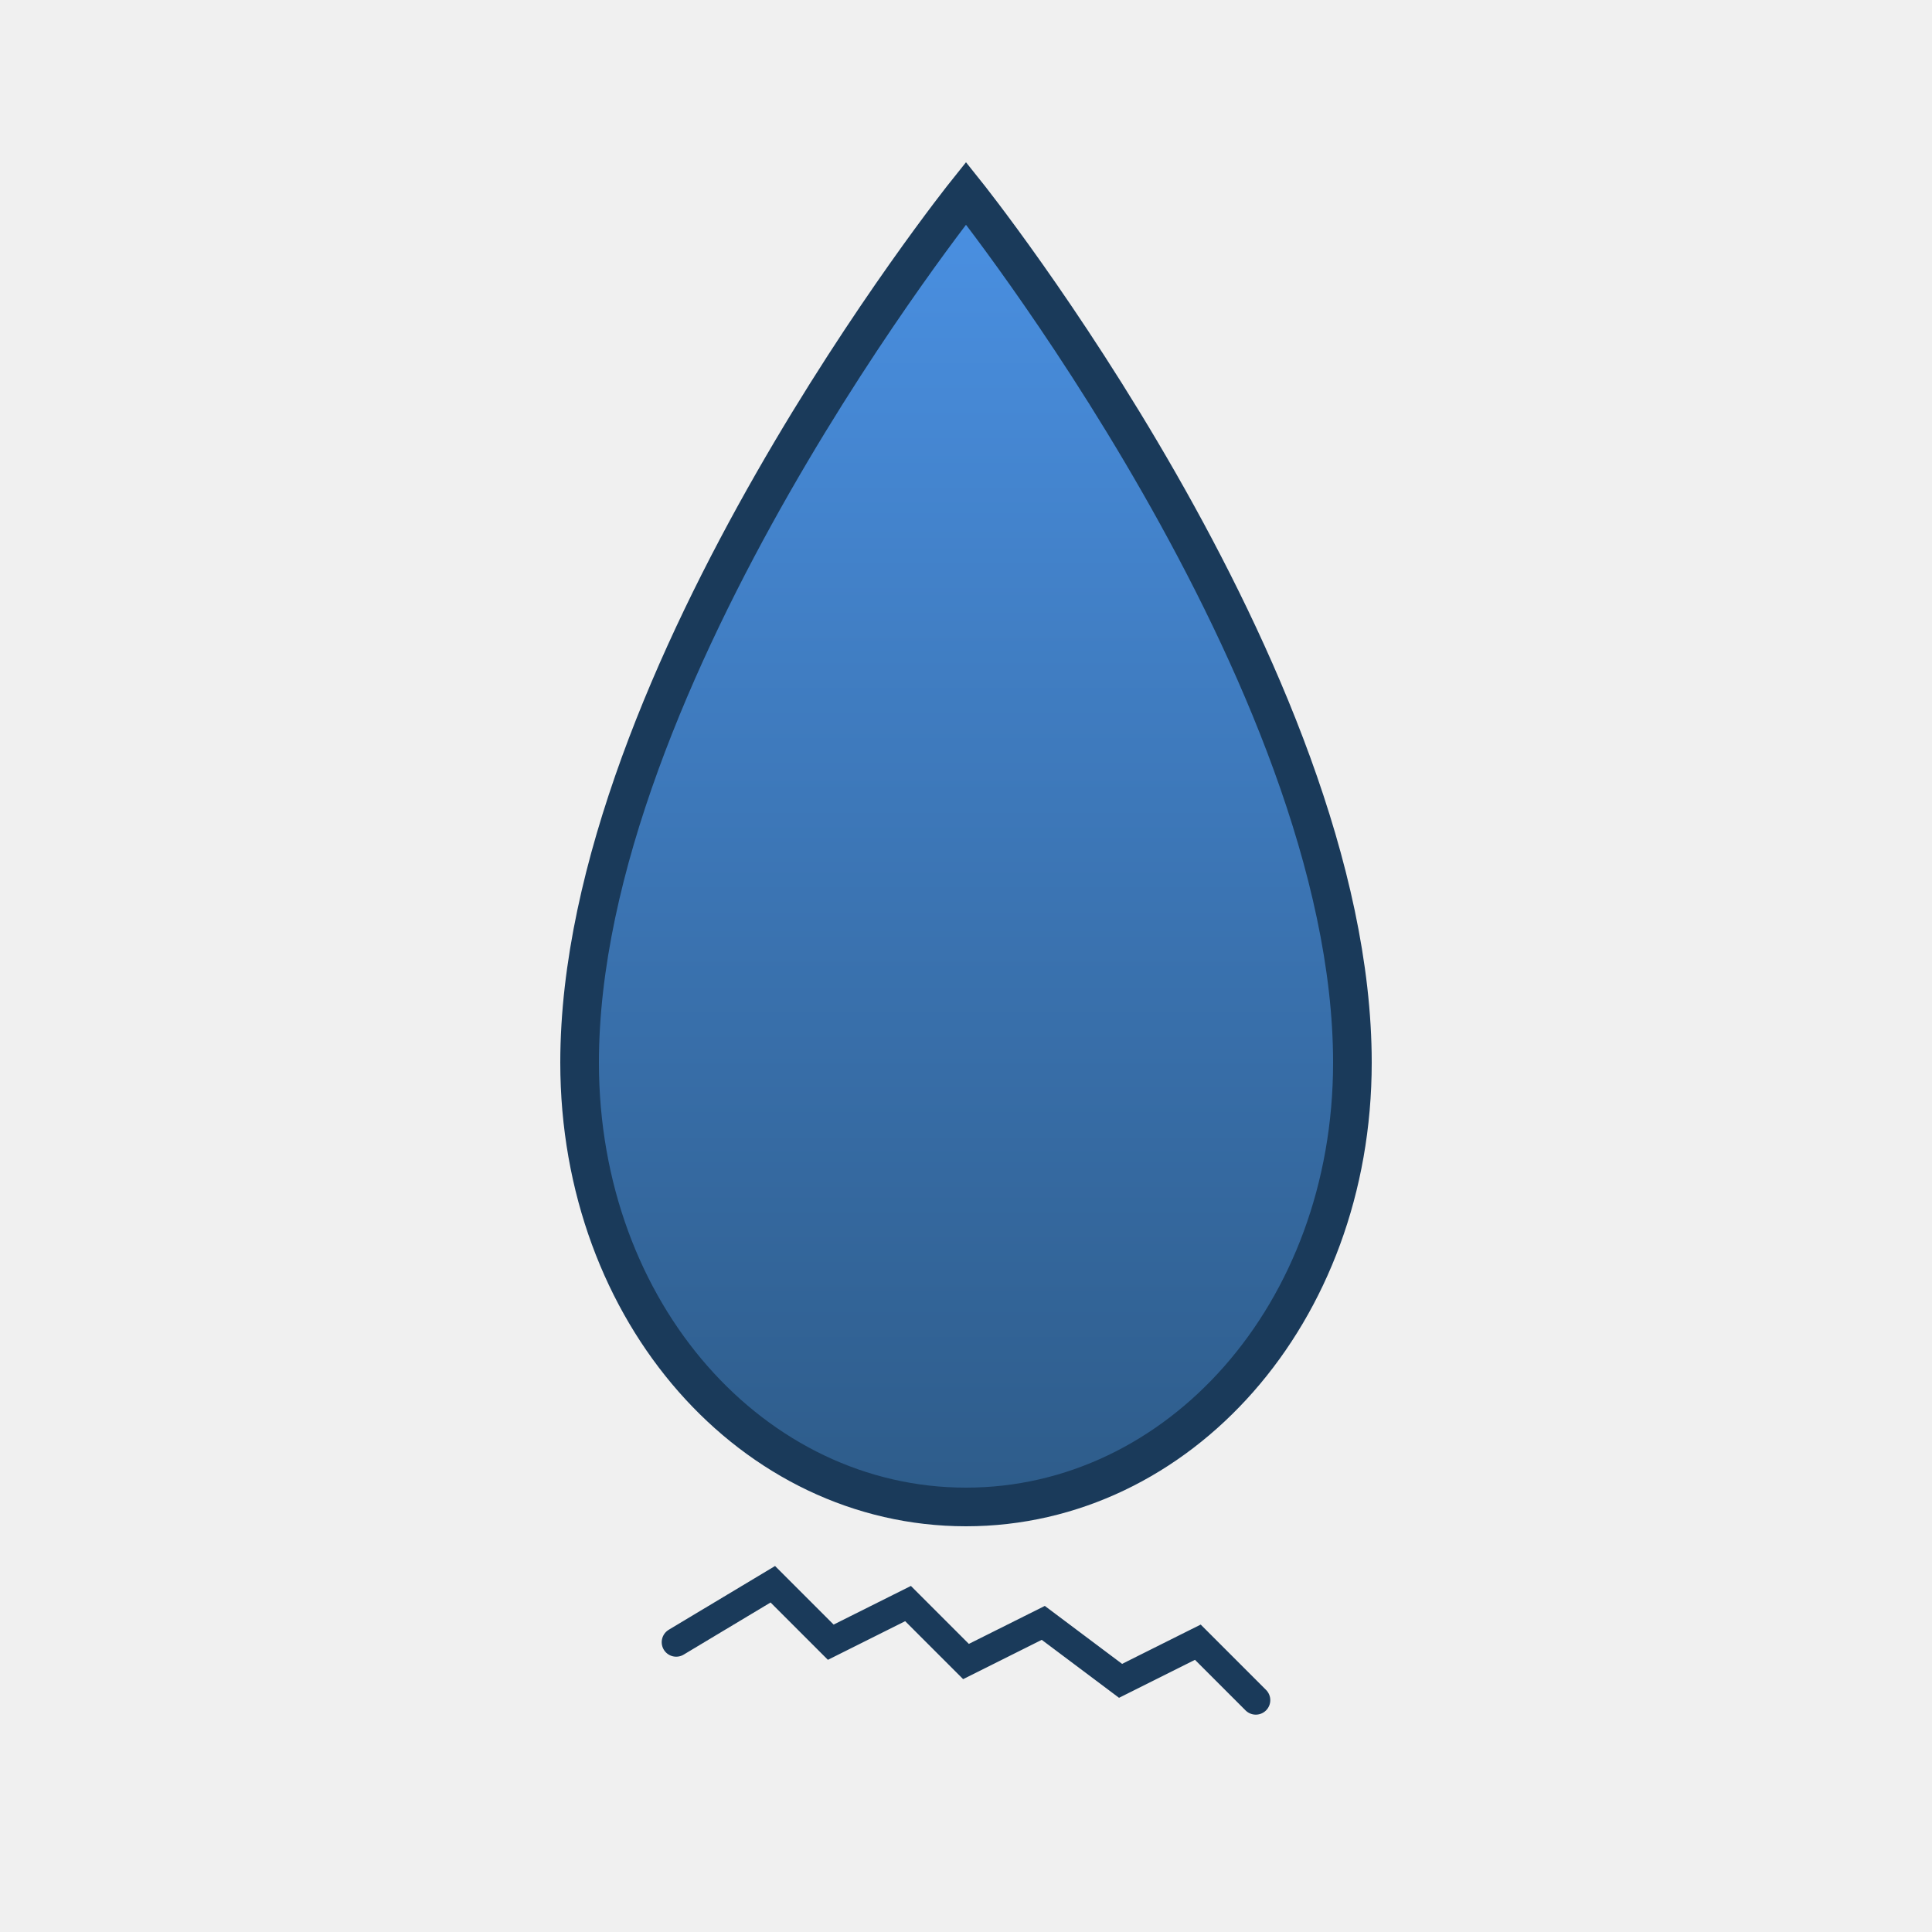
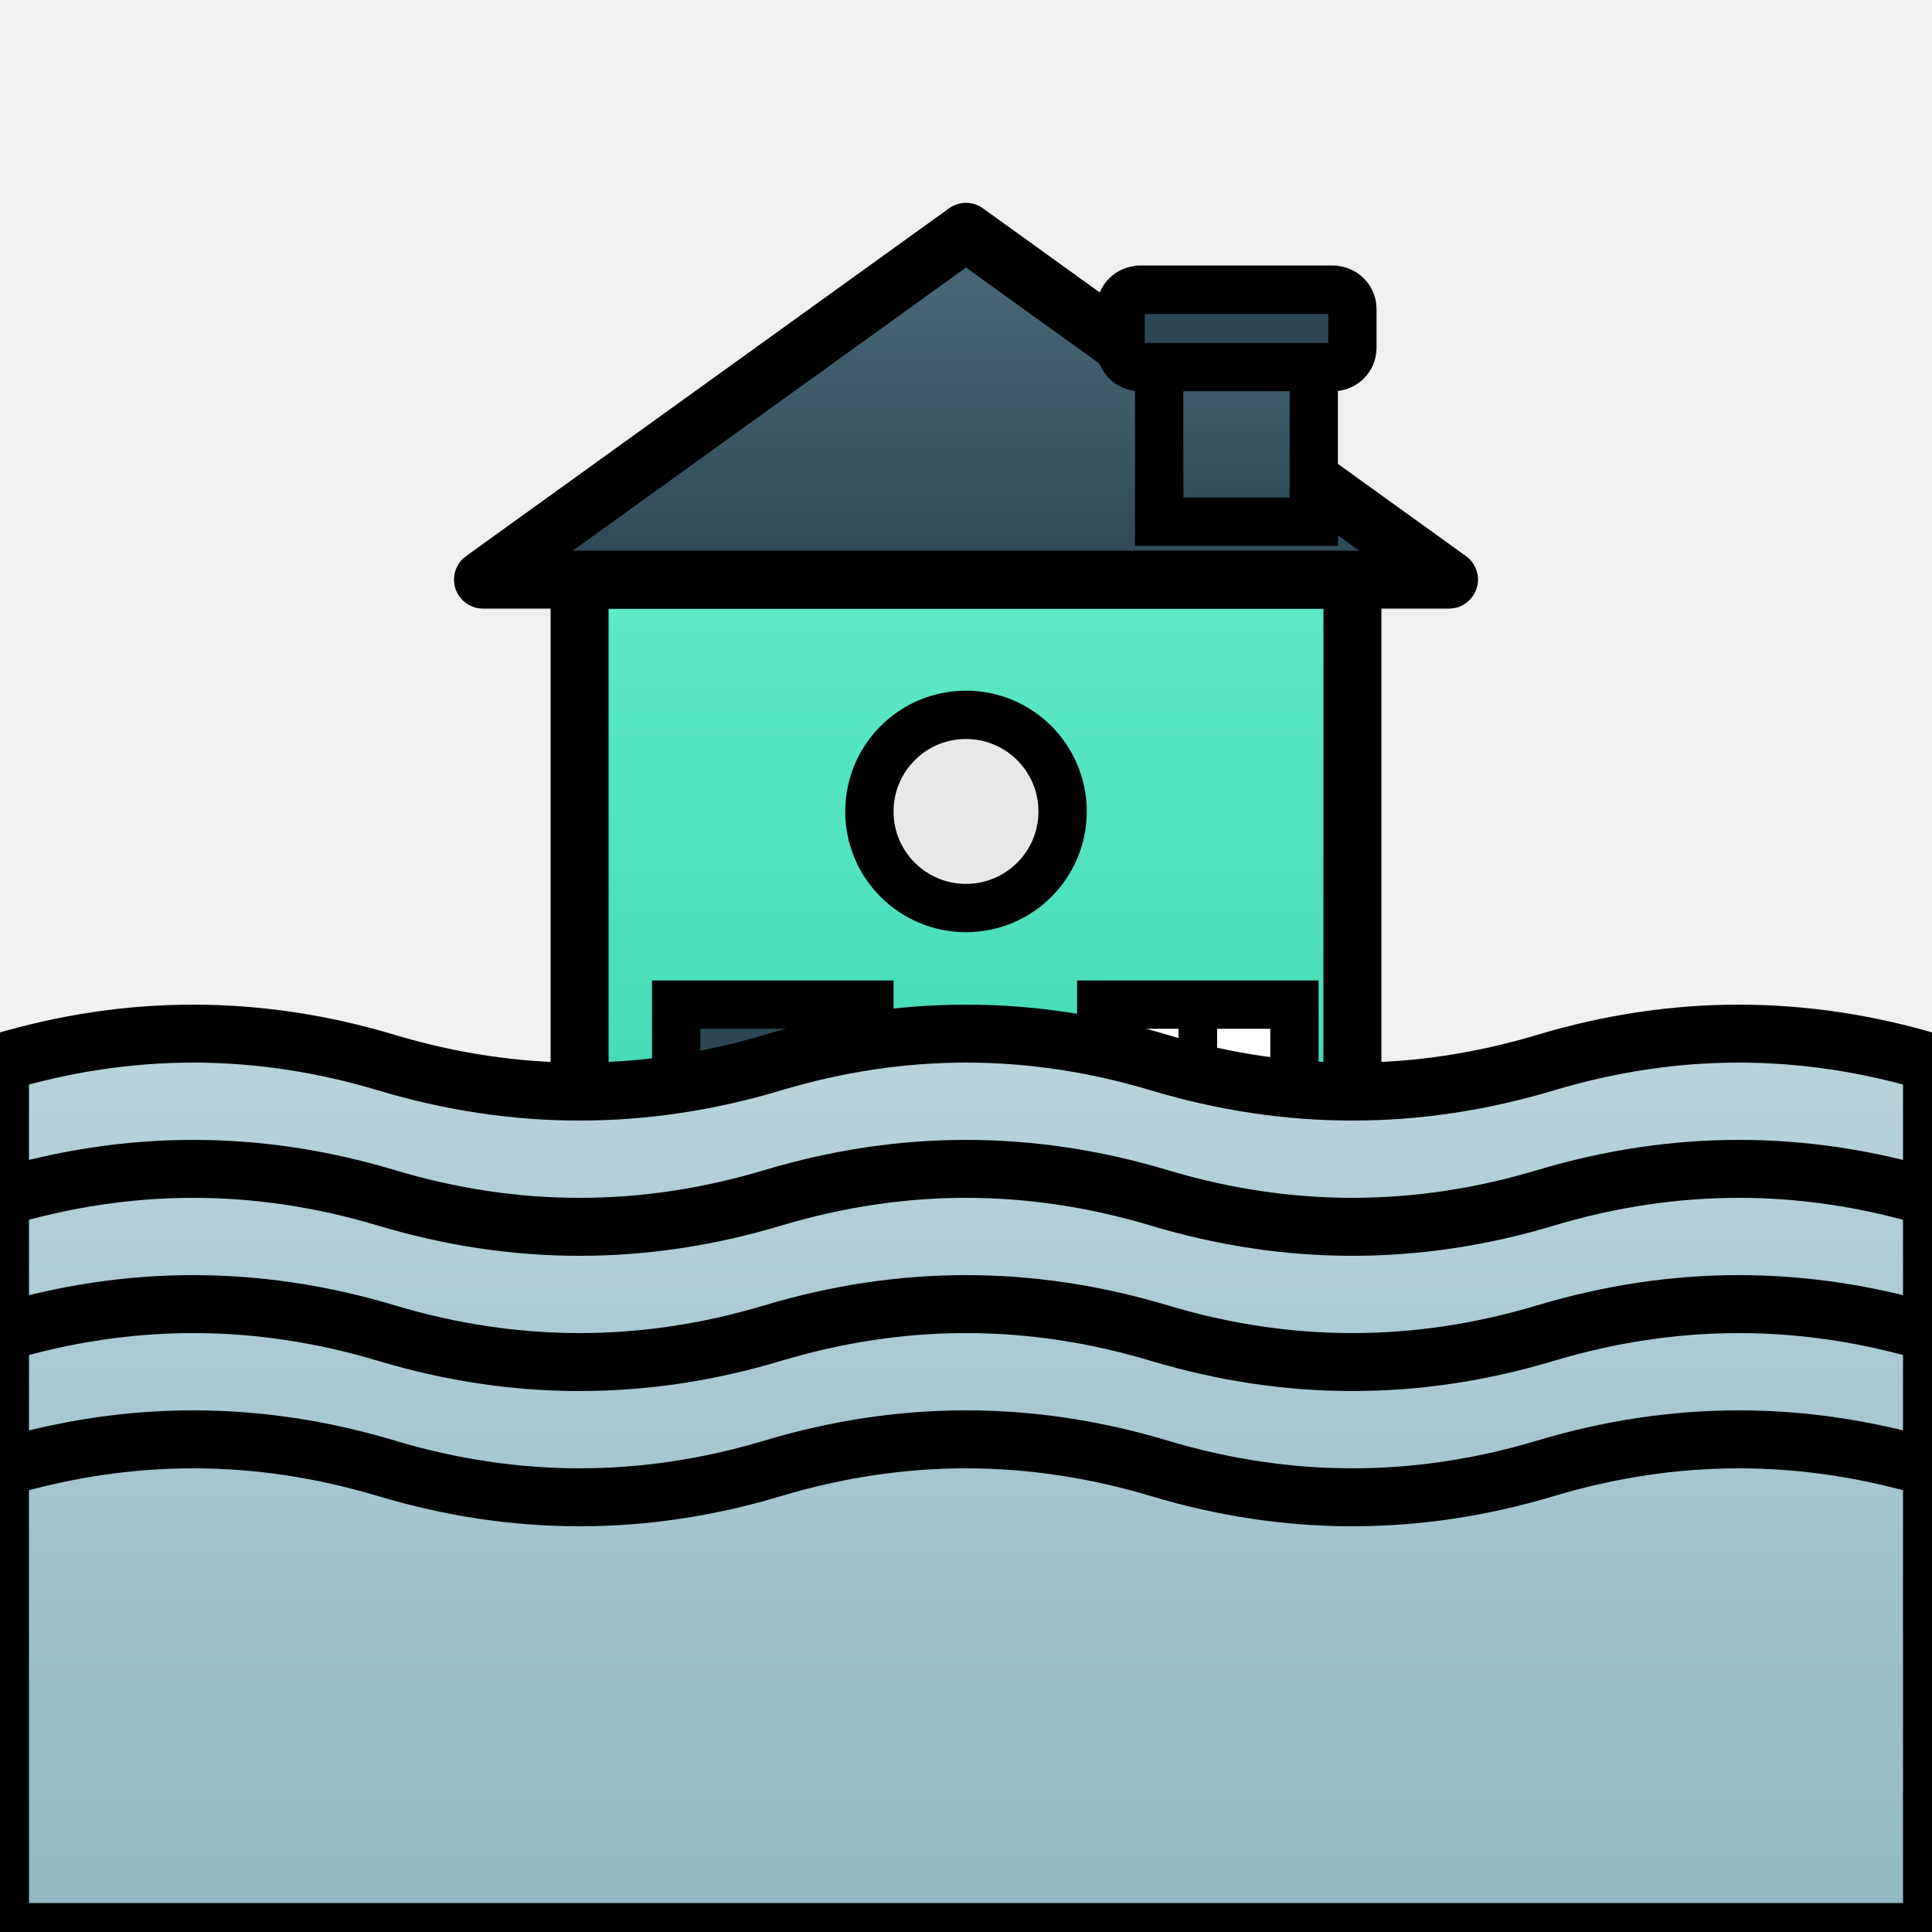
<svg xmlns="http://www.w3.org/2000/svg" viewBox="0 0 100 100">
  <defs>
+     <linearGradient id="houseGradient" x1="0%" y1="0%" x2="0%" y2="100%">
+       <stop offset="0%" style="stop-color:#5EEAC7;stop-opacity:1" />
+       <stop offset="100%" style="stop-color:#3DD5B0;stop-opacity:1" />
+     </linearGradient>
+     <linearGradient id="roofGradient" x1="0%" y1="0%" x2="0%" y2="100%">
+       <stop offset="0%" style="stop-color:#4A6B7C;stop-opacity:1" />
+       <stop offset="100%" style="stop-color:#2D4854;stop-opacity:1" />
+     </linearGradient>
    <linearGradient id="waterGradient" x1="0%" y1="0%" x2="0%" y2="100%">
-       <stop offset="0%" style="stop-color:#4A90E2;stop-opacity:1" />
-       <stop offset="100%" style="stop-color:#2E5C8A;stop-opacity:1" />
+       <stop offset="0%" style="stop-color:#B8D4DB;stop-opacity:1" />
+       <stop offset="100%" style="stop-color:#8FB8C3;stop-opacity:1" />
    </linearGradient>
  </defs>
-   <path d="M 50 10 C 50 10, 30 35, 30 55 C 30 68, 39 78, 50 78 C 61 78, 70 68, 70 55 C 70 35, 50 10, 50 10 Z" fill="url(#waterGradient)" stroke="#1A3A5A" stroke-width="2" />
-   <path d="M 35 85 L 40 82 L 43 85 L 47 83 L 50 86 L 54 84 L 58 87 L 62 85 L 65 88" fill="none" stroke="#1A3A5A" stroke-width="1.5" stroke-linecap="round" />
+   <rect x="30" y="30" width="40" height="35" fill="url(#houseGradient)" stroke="#000" stroke-width="3" stroke-linejoin="round" />
+   <path d="M 25 30 L 50 12 L 75 30 Z" fill="url(#roofGradient)" stroke="#000" stroke-width="3" stroke-linejoin="round" />
+   <rect x="60" y="15" width="8" height="12" fill="url(#roofGradient)" stroke="#000" stroke-width="2.5" />
+   <rect x="58" y="15" width="12" height="4" rx="1" fill="#2D4854" stroke="#000" stroke-width="2.5" />
+   <circle cx="50" cy="42" r="5" fill="#E8E8E8" stroke="#000" stroke-width="2.5" />
+   <rect x="35" y="52" width="10" height="13" fill="#2D4854" stroke="#000" stroke-width="2.5" />
+   <rect x="57" y="52" width="10" height="10" fill="#FFFFFF" stroke="#000" stroke-width="2.5" />
+   <line x1="62" y1="52" x2="62" y2="62" stroke="#000" stroke-width="2" />
+   <line x1="57" y1="57" x2="67" y2="57" stroke="#000" stroke-width="2" />
+   <path d="M 0 55 Q 10 52, 20 55 T 40 55 T 60 55 T 80 55 T 100 55 L 100 100 L 0 100 Z" fill="url(#waterGradient)" stroke="#000" stroke-width="3" stroke-linejoin="round" />
+   <path d="M 0 62 Q 10 59, 20 62 T 40 62 T 60 62 T 80 62 T 100 62" fill="none" stroke="#000" stroke-width="3" stroke-linecap="round" />
+   <path d="M 0 69 Q 10 66, 20 69 T 40 69 T 60 69 T 80 69 T 100 69" fill="none" stroke="#000" stroke-width="3" stroke-linecap="round" />
+   <path d="M 0 76 Q 10 73, 20 76 T 40 76 T 60 76 T 80 76 T 100 76" fill="none" stroke="#000" stroke-width="3" stroke-linecap="round" />
</svg>
